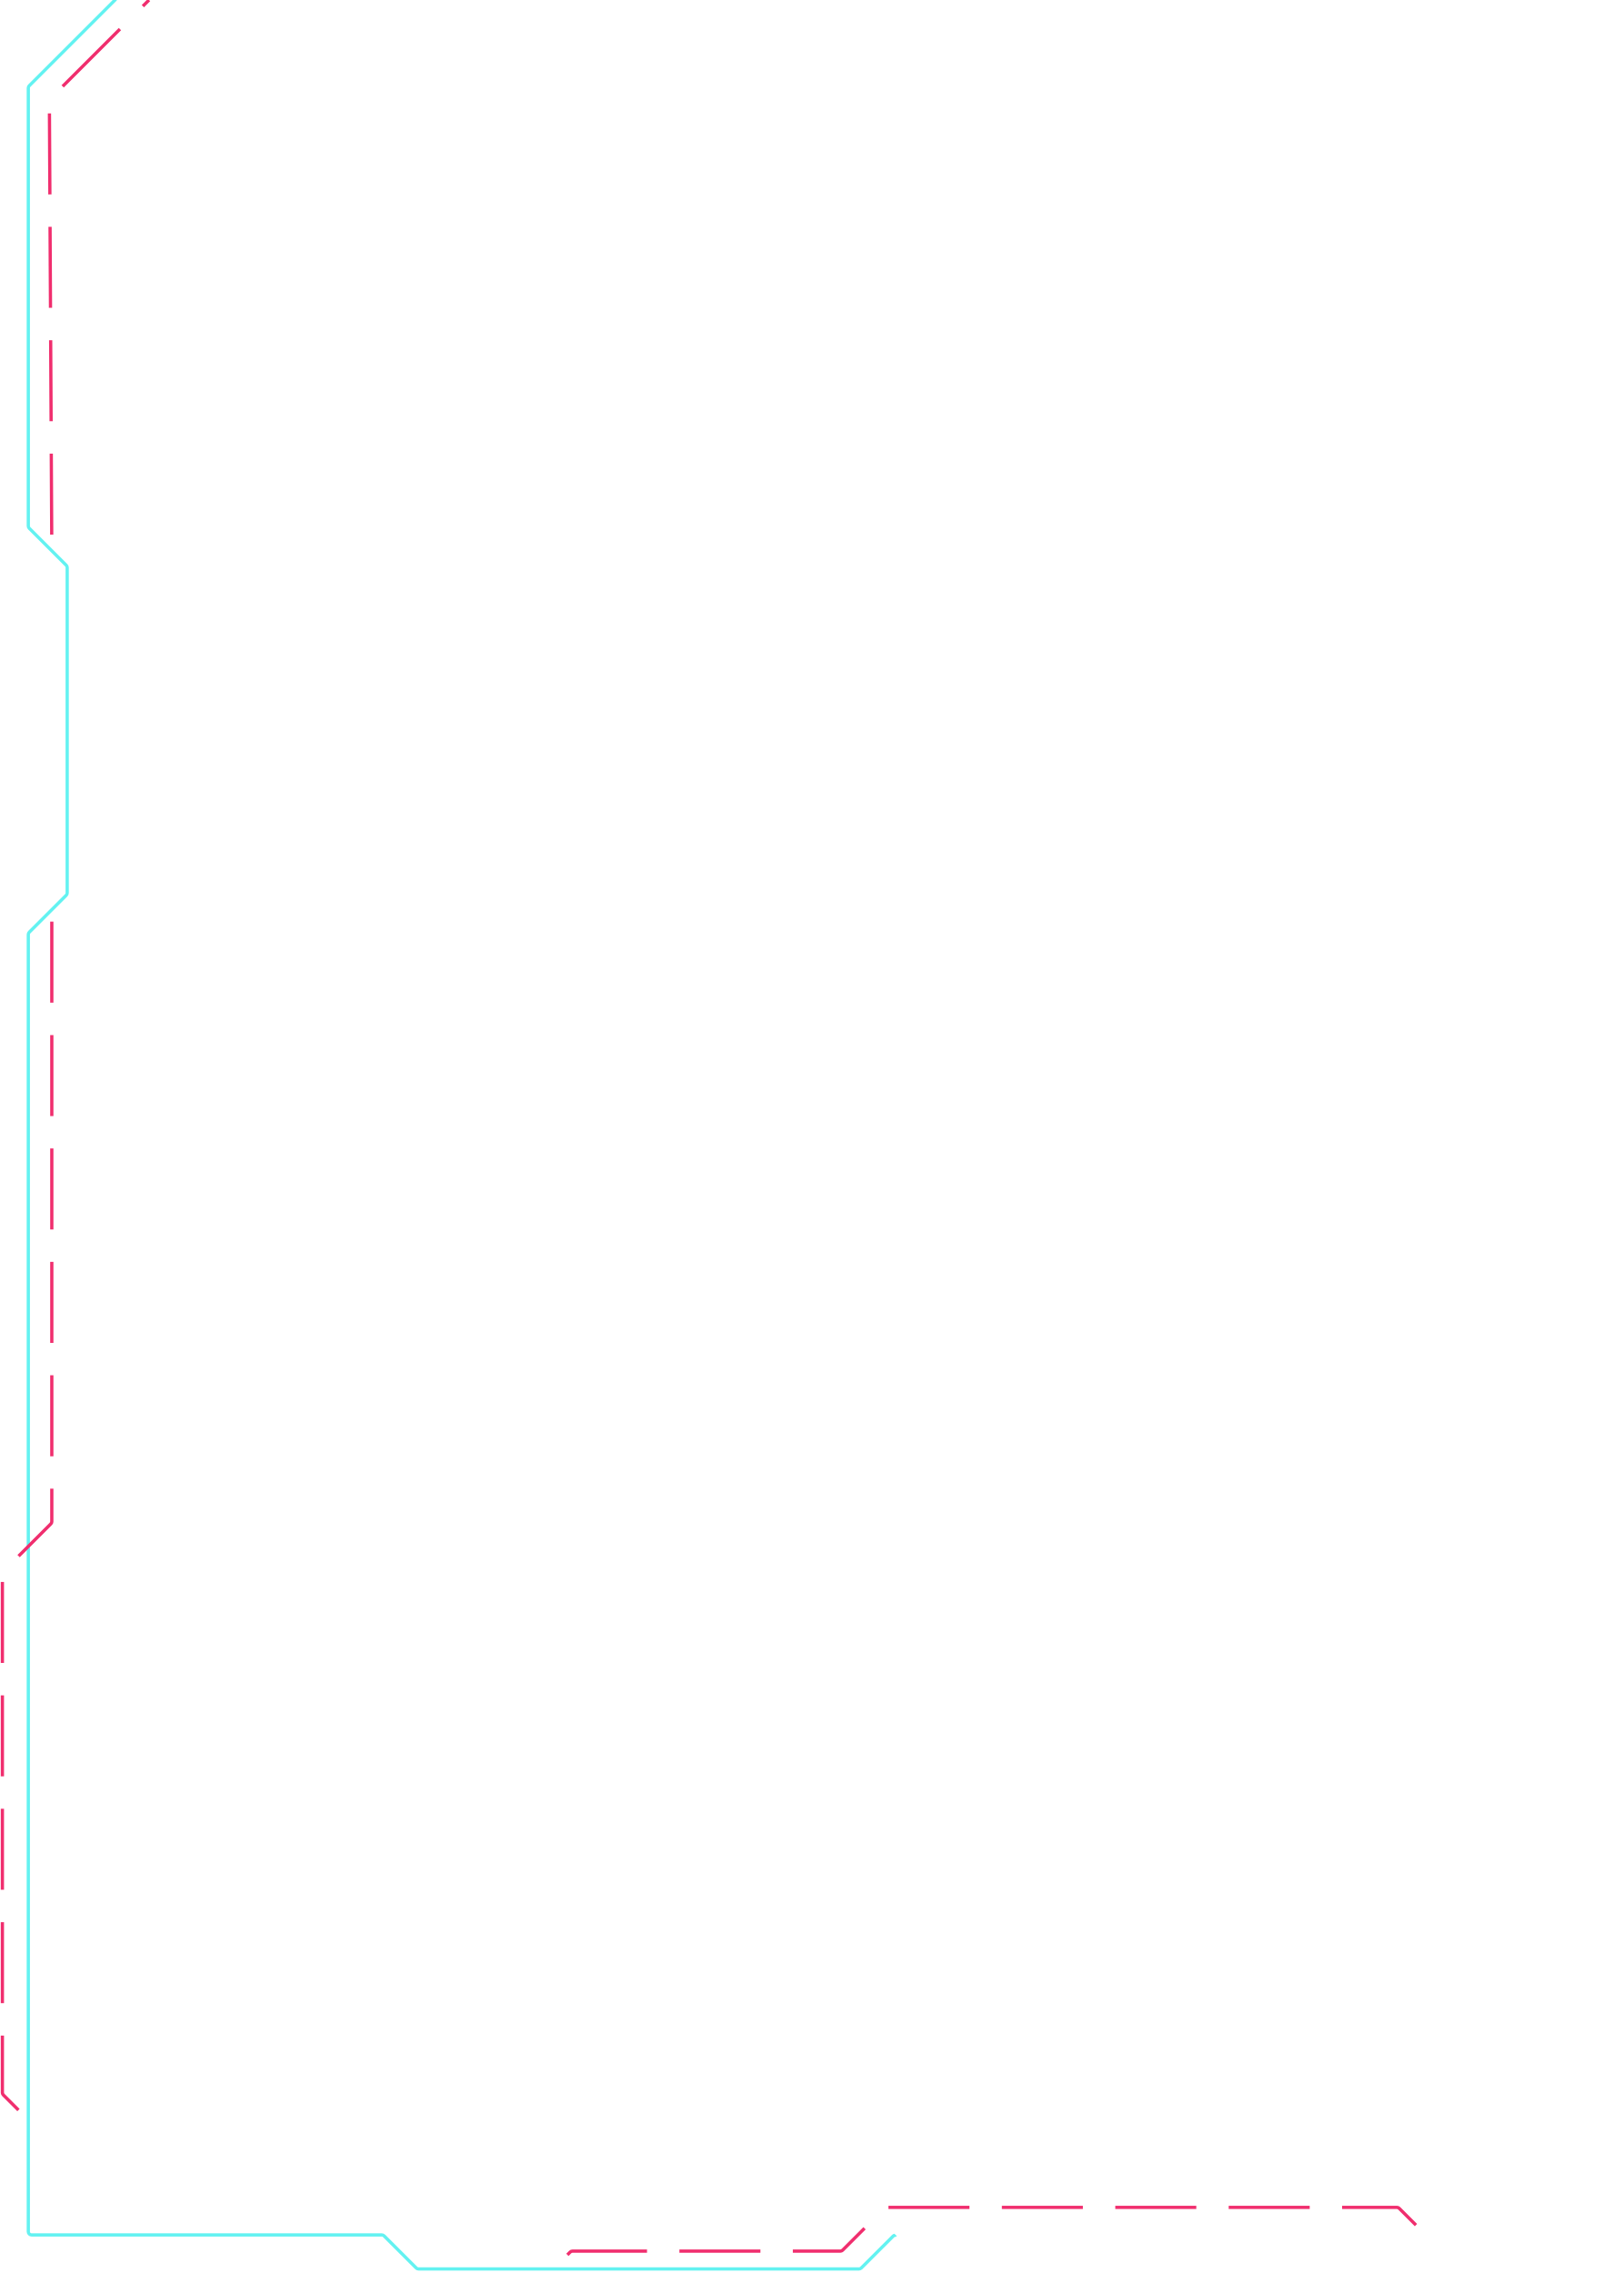
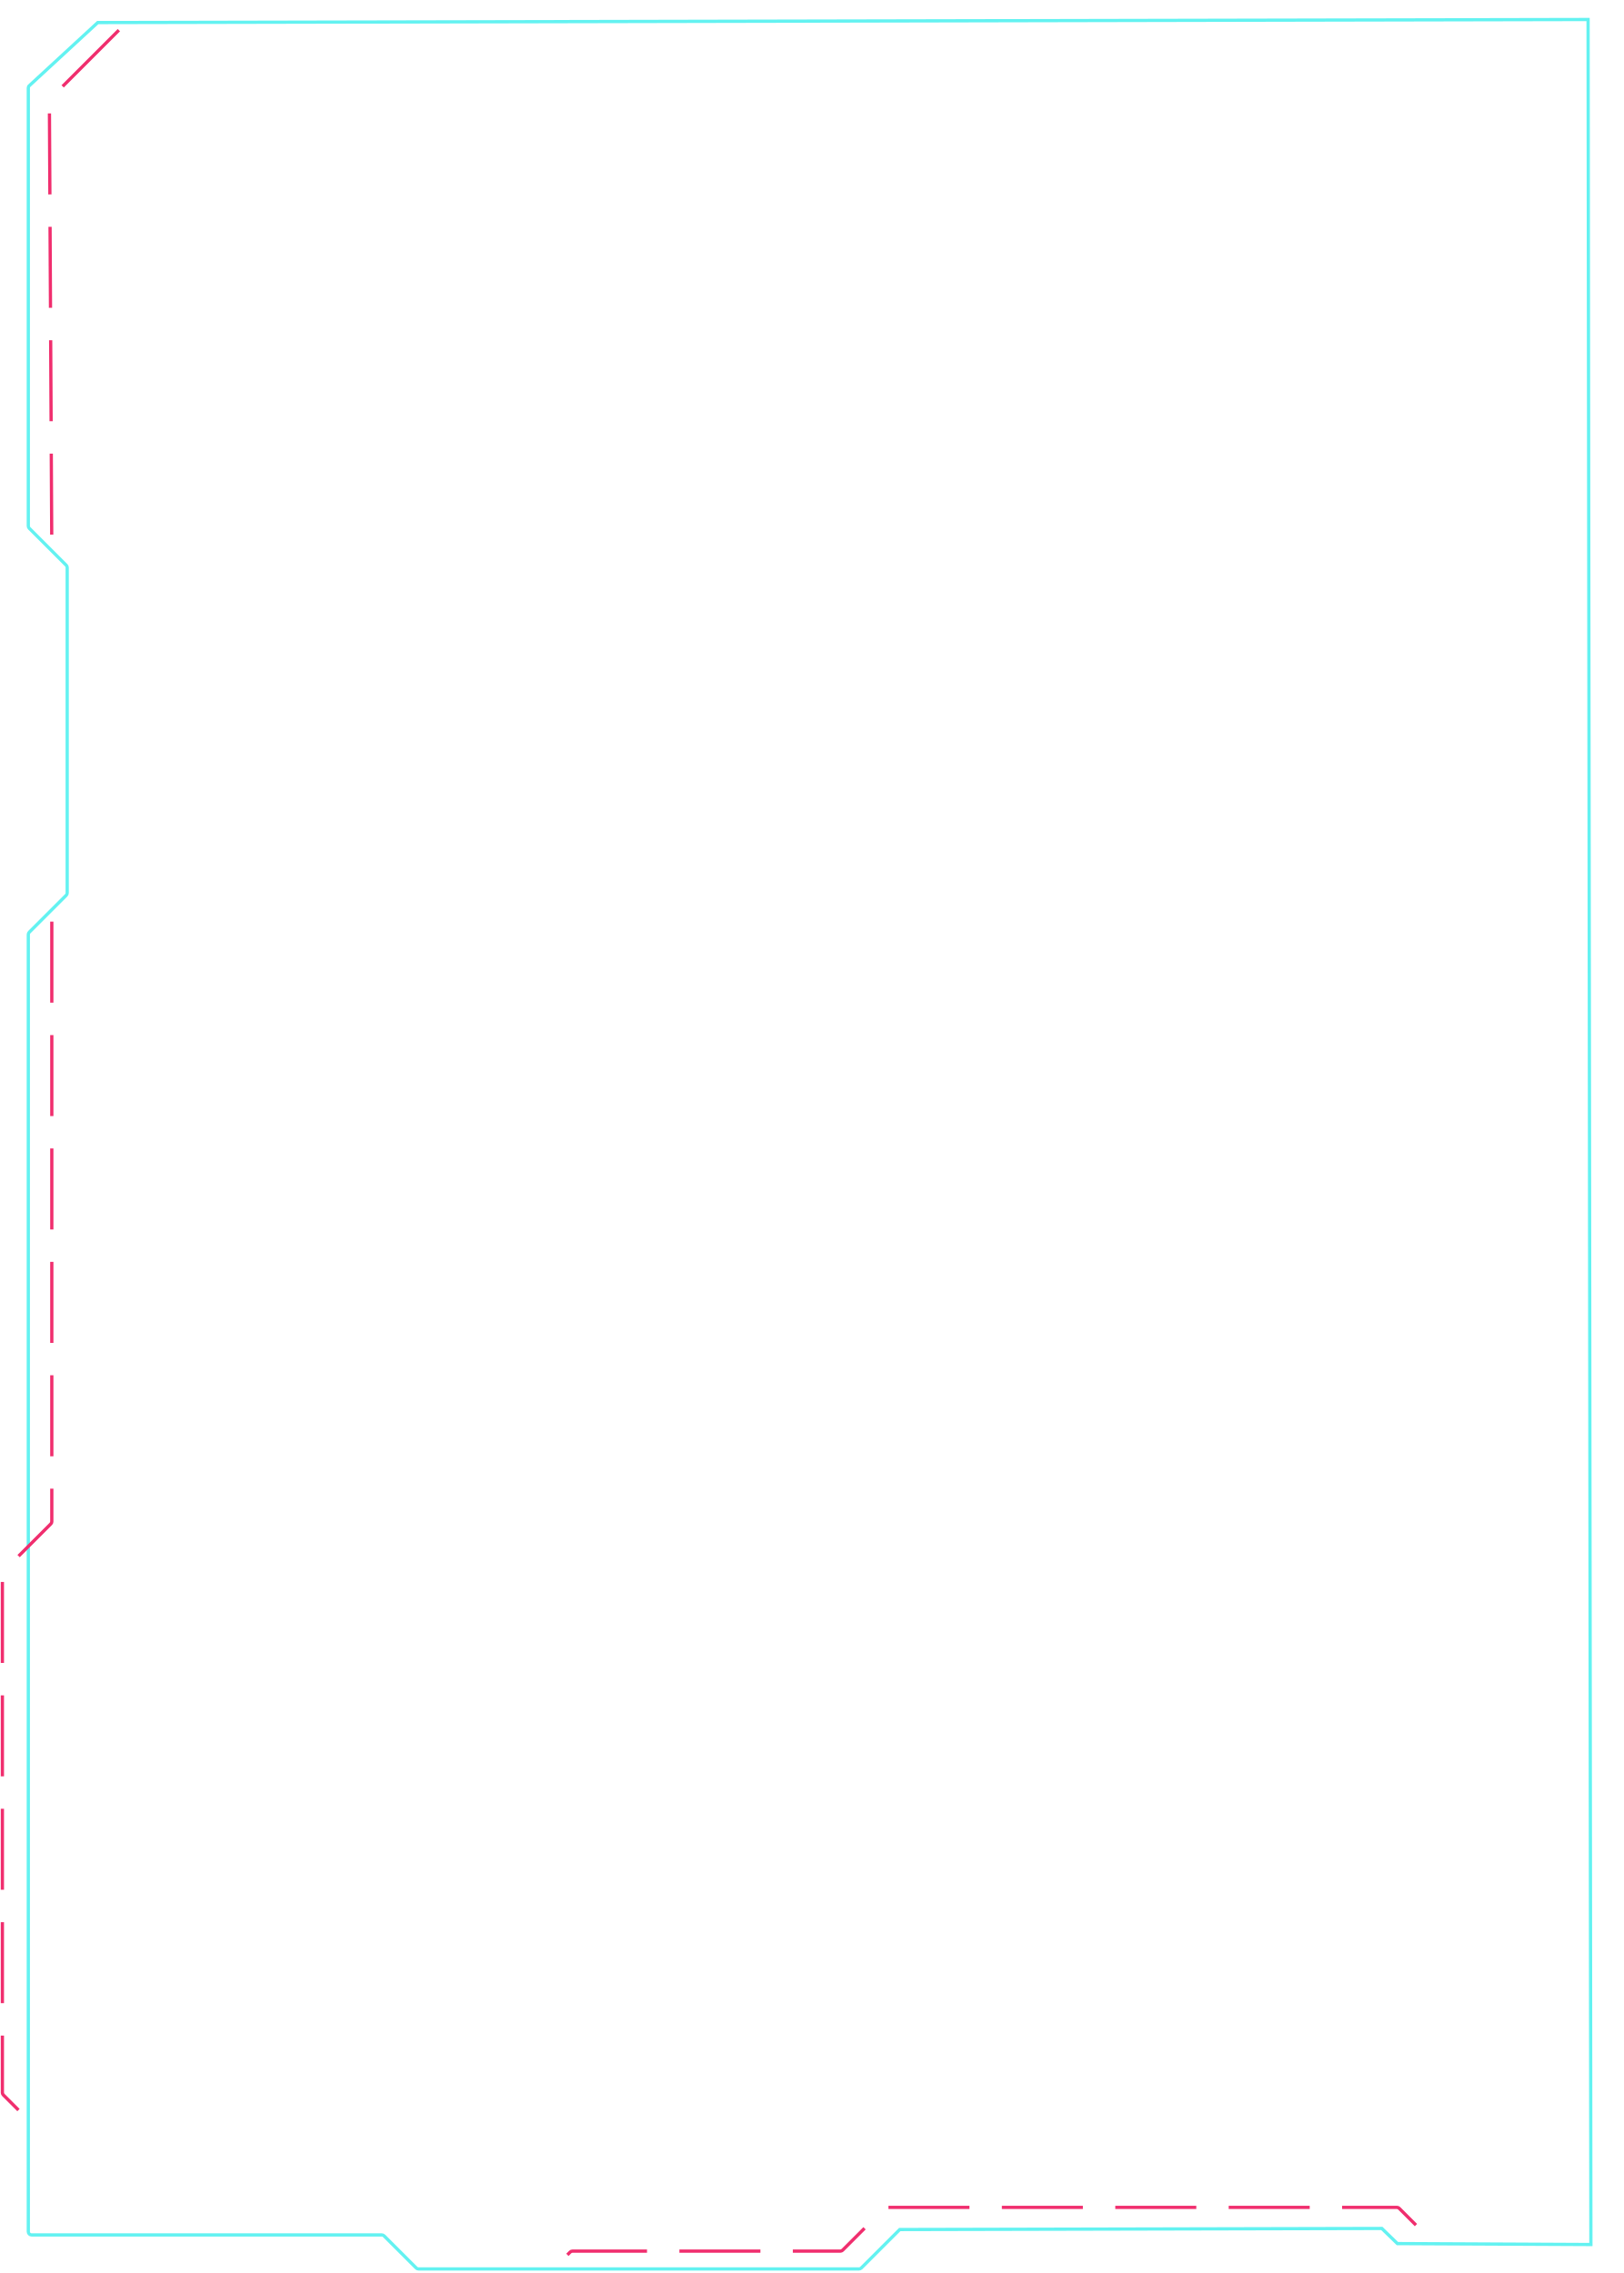
<svg xmlns="http://www.w3.org/2000/svg" xmlns:xlink="http://www.w3.org/1999/xlink" width="500" height="700" viewBox="0 0 1001.2 1403" fill="none" version="1.1" id="svg14">
  <defs id="defs18">
    <clipPath clipPathUnits="userSpaceOnUse" id="clipPath286">
      <use x="0" y="0" xlink:href="#g282" id="use288" />
    </clipPath>
  </defs>
-   <path class="path" stroke="#f02e6e" stroke-width="2" fill="none" fill-rule="evenodd" stroke-linecap="butt" stroke-linejoin="round" stroke-opacity="1" stroke-dasharray="50, 20" stroke-dashoffset="3000" d="M 31.5,340 30.005,62.335 c -0.003,-0.534 0.208,-1.047 0.586,-1.425 L 91.5,0" id="path2" />
+   <path class="path" stroke="#f02e6e" stroke-width="2" fill="none" fill-rule="evenodd" stroke-linecap="butt" stroke-linejoin="round" stroke-opacity="1" stroke-dasharray="50, 20" stroke-dashoffset="3000" d="M 31.5,340 30.005,62.335 c -0.003,-0.534 0.208,-1.047 0.586,-1.425 L 72.891,18.609" id="path2" style="display:inline" />
  <g id="g279">
-     <path d="m 552.328,1379.5 c -0.361,0.388 -1.039,0.21 -1.414,0.59 l -19.828,19.82 c -0.375,0.38 -0.884,0.59 -1.414,0.59 H 257.828 c -0.53,0 -1.039,-0.21 -1.414,-0.59 l -19.828,-19.82 c -0.375,-0.38 -0.884,-0.59 -1.414,-0.59 H 19 c -1.105,0 -2,-0.9 -2,-2 V 576.828 c 0,-0.53 0.211,-1.039 0.586,-1.414 L 40.414,552.586 C 40.789,552.211 41,551.702 41,551.172 V 350.328 c 0,-0.53 -0.211,-1.039 -0.586,-1.414 L 17.586,326.086 C 17.211,325.711 17,325.202 17,324.672 V 54.328 c 0,-0.53 0.211,-1.039 0.586,-1.414 L 71,-0.5" stroke="#63f2f1" stroke-width="2" id="path6" />
+     <path d="m 981.401,1385.422 -119.406,-0.573 -9.623,-9.343 -297.541,0.666 -23.746,23.738 c -0.375,0.38 -0.884,0.59 -1.414,0.59 H 257.828 c -0.53,0 -1.039,-0.21 -1.414,-0.59 l -19.828,-19.82 c -0.375,-0.38 -0.884,-0.59 -1.414,-0.59 H 19 c -1.105,0 -2,-0.9 -2,-2 V 576.828 c 0,-0.53 0.211,-1.039 0.586,-1.414 L 40.414,552.586 C 40.789,552.211 41,551.702 41,551.172 V 350.328 c 0,-0.53 -0.211,-1.039 -0.586,-1.414 L 17.586,326.086 C 17.211,325.711 17,325.202 17,324.672 V 54.328 c 0,-0.53 0.196,-1.055 0.586,-1.414 L 59.859,13.922 979.661,12.044 Z" stroke="#63f2f1" stroke-width="2" id="path6" />
  </g>
  <g id="g284" clip-path="url(#clipPath286)">
    <g id="g282" />
  </g>
-   <path class="path" stroke="#f02e6e" stroke-width="2" fill="none" fill-rule="evenodd" stroke-linecap="butt" stroke-linejoin="round" stroke-opacity="1" stroke-dasharray="50, 20" stroke-dashoffset="3000" d="m 880.5,1380.5 -17.414,-17.41 c -0.375,-0.38 -0.884,-0.59 -1.414,-0.59 H 546.828 c -0.53,0 -1.039,0.21 -1.414,0.59 l -25.828,25.82 c -0.375,0.38 -0.884,0.59 -1.414,0.59 H 352.828 c -0.53,0 -1.039,0.21 -1.414,0.59 L 340,1401.5 M 18,1309.5 1.586,1293.09 C 1.211,1292.71 1,1292.2 1,1291.67 V 971.328 c 0,-0.53 0.211,-1.039 0.586,-1.414 L 18,953.5 30.914,940.586 C 31.289,940.211 31.5,939.702 31.5,939.172 V 564" id="path12" />
+   <path class="path" stroke="#f02e6e" stroke-width="2" fill="none" fill-rule="evenodd" stroke-linecap="butt" stroke-linejoin="round" stroke-opacity="1" stroke-dasharray="50, 20" stroke-dashoffset="3000" d="m 880.5,1380.5 -17.414,-17.41 c -0.375,-0.38 -0.884,-0.59 -1.414,-0.59 H 785.024 546.828 c -0.53,0 -1.039,0.21 -1.414,0.59 l -25.828,25.82 c -0.375,0.38 -0.884,0.59 -1.414,0.59 H 352.828 c -0.53,0 -1.039,0.21 -1.414,0.59 L 340,1401.5 M 18,1309.5 1.586,1293.09 C 1.211,1292.71 1,1292.2 1,1291.67 V 971.328 c 0,-0.53 0.211,-1.039 0.586,-1.414 L 18,953.5 30.914,940.586 C 31.289,940.211 31.5,939.702 31.5,939.172 V 564" id="path12" />
</svg>
